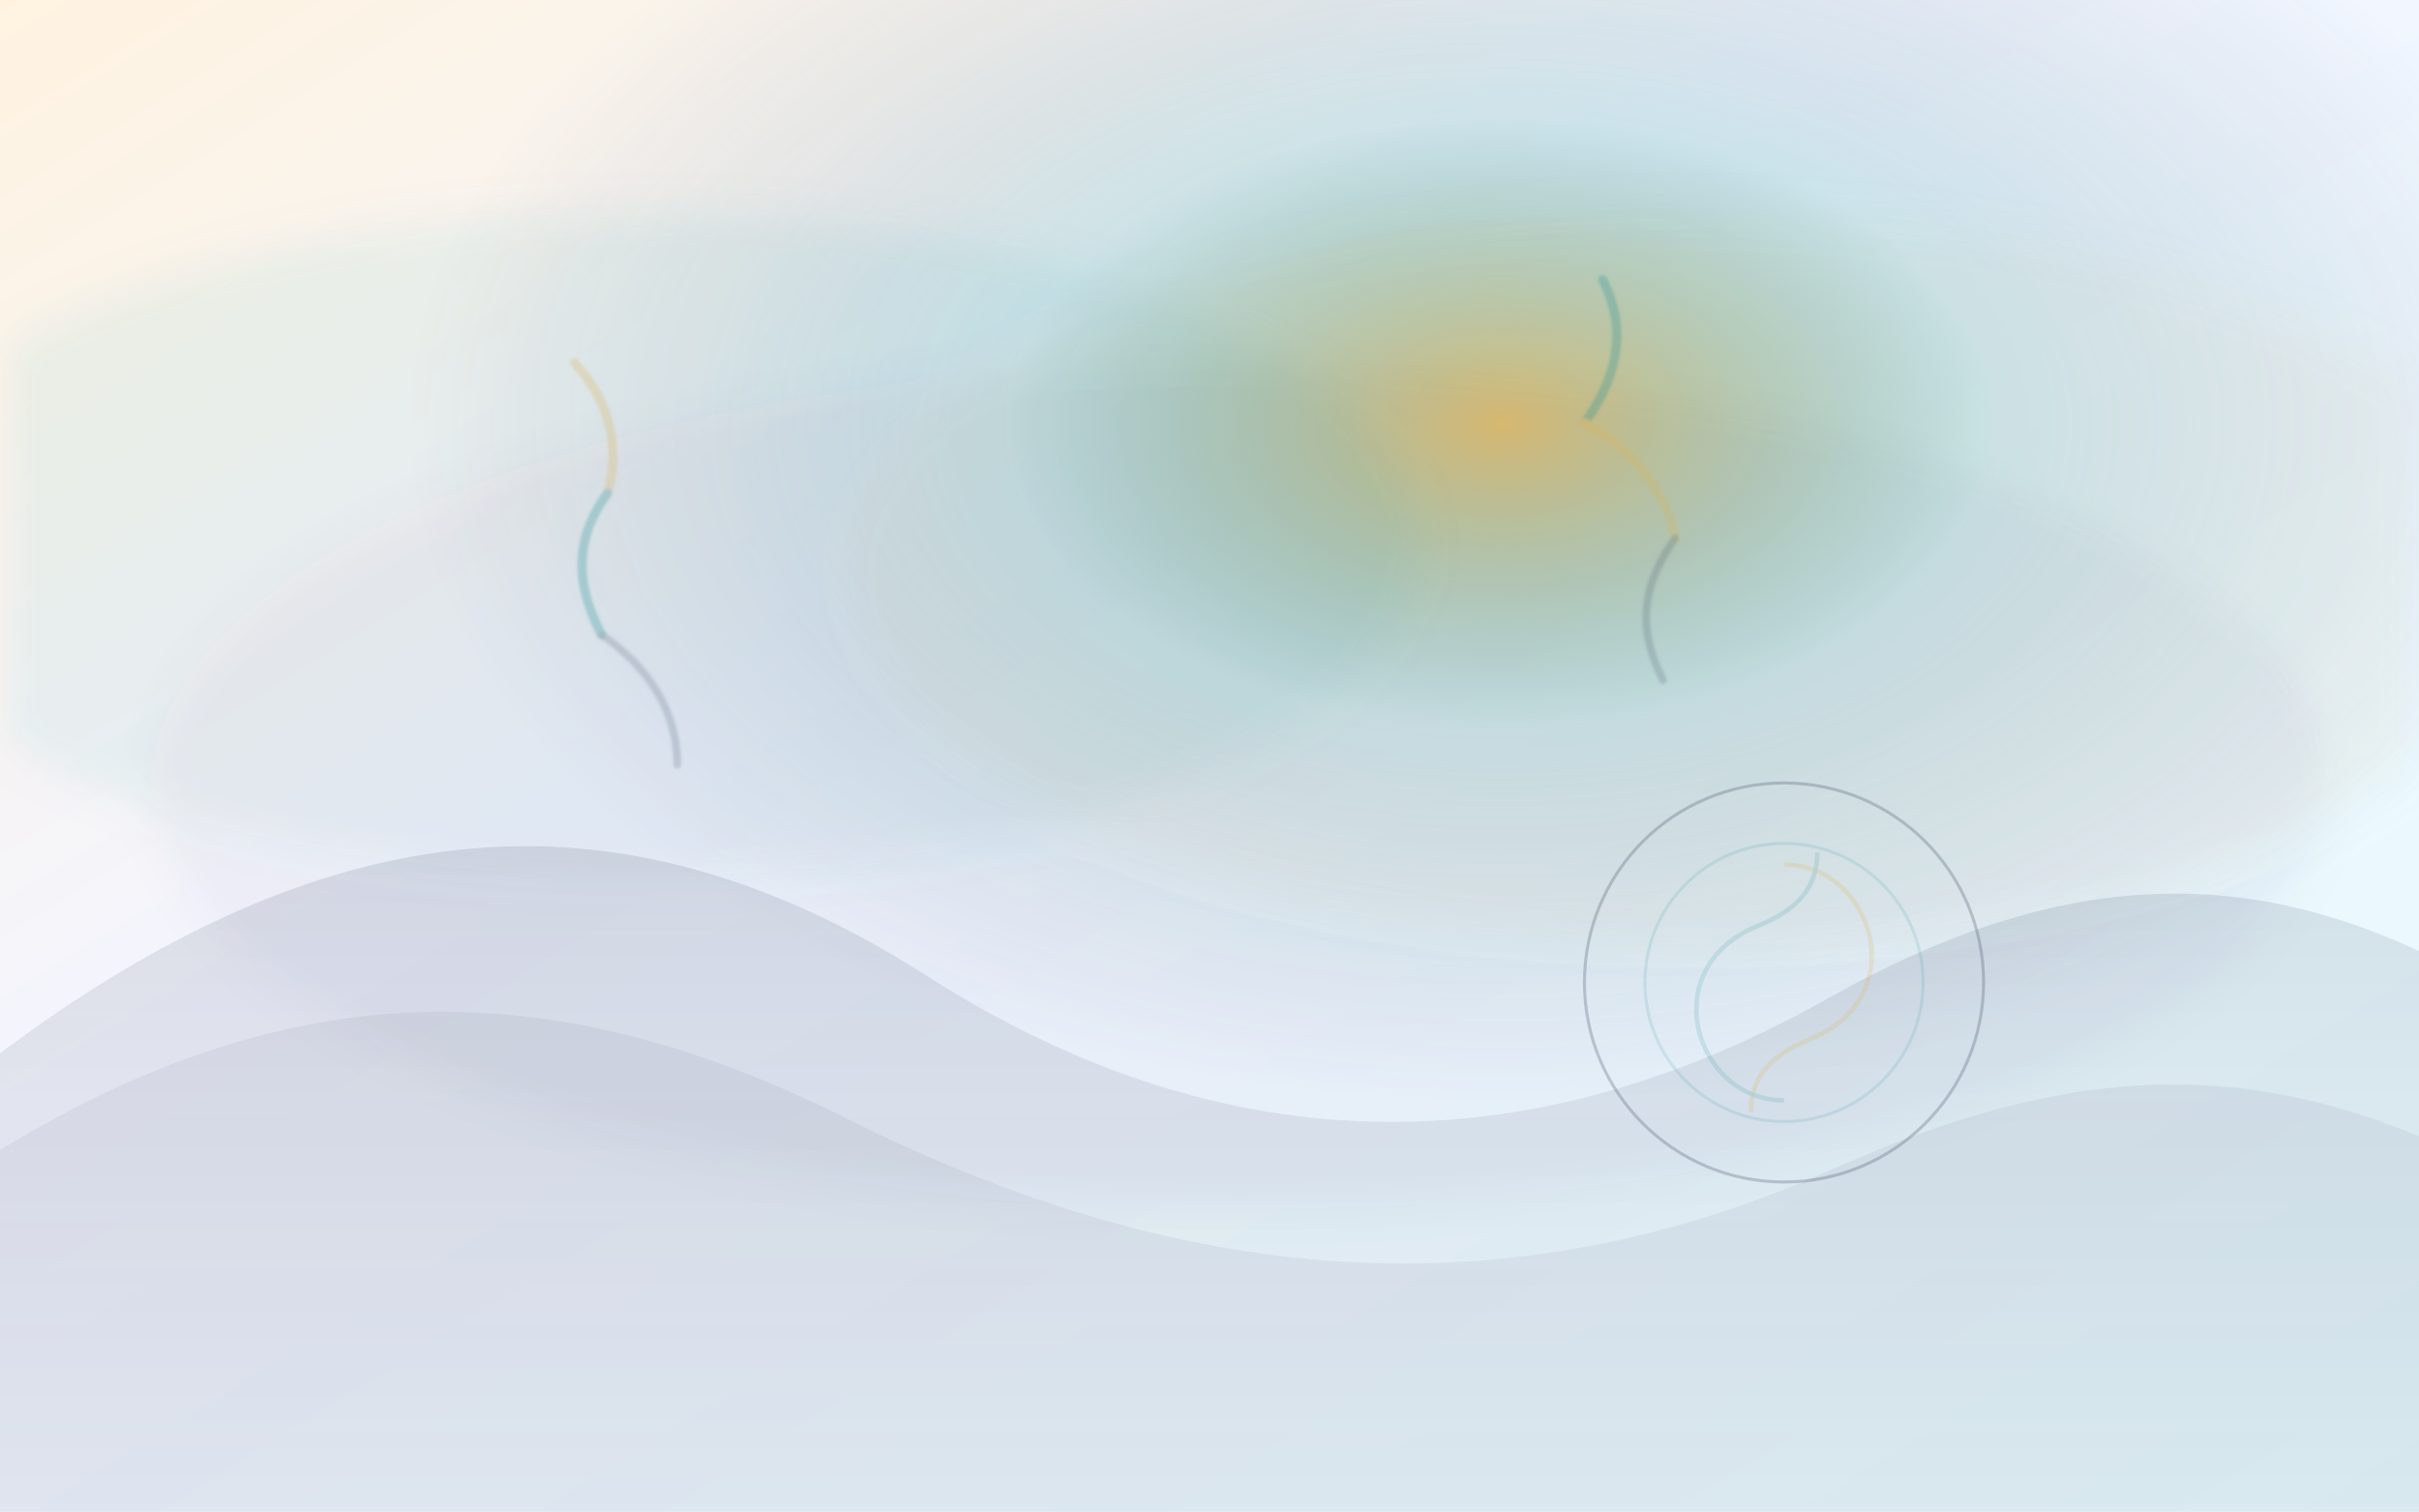
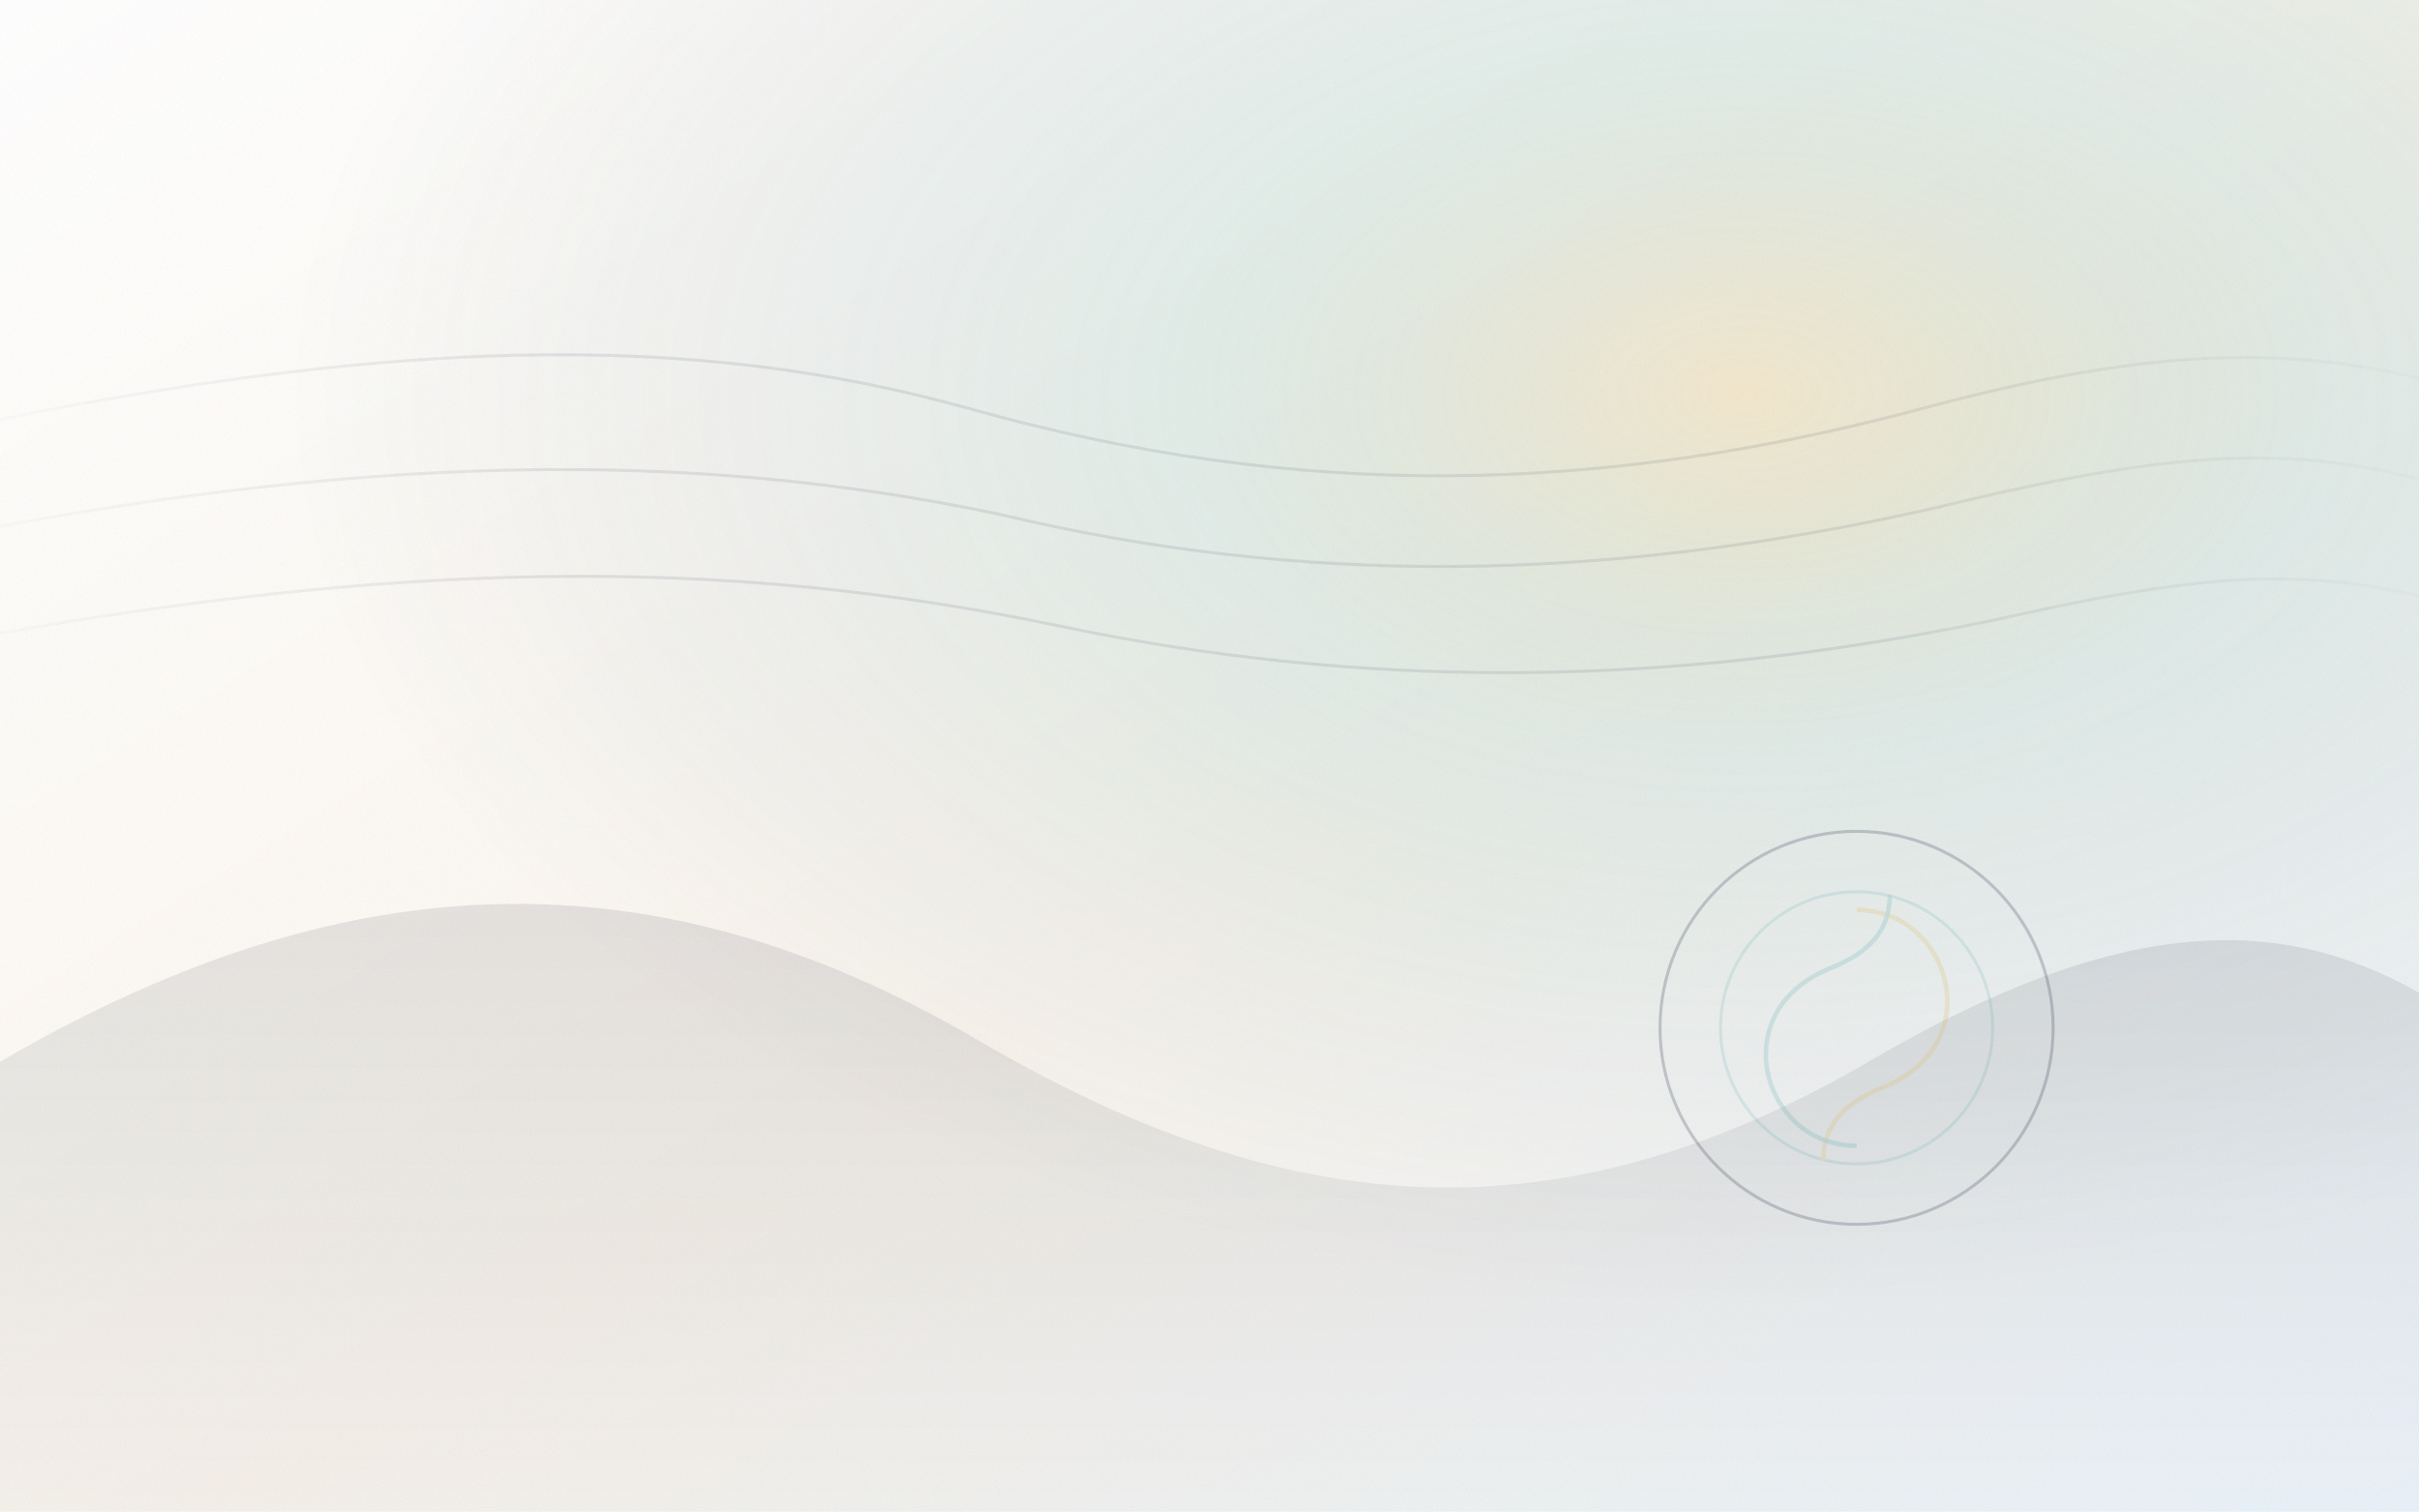
<svg xmlns="http://www.w3.org/2000/svg" width="1600" height="1000" viewBox="0 0 1600 1000">
  <defs>
-     <linearGradient id="bg" x1="0" x2="1" y1="0" y2="1">
-       <stop offset="0" stop-color="#fff3e0" />
-       <stop offset="0.38" stop-color="#f3f5ff" />
-       <stop offset="1" stop-color="#e7fbff" />
+     <linearGradient id="bg" x1="0" y1="0" x2="1" y2="1">
+       <stop offset="0" stop-color="#ffffff" />
+       <stop offset="0.55" stop-color="#fbf6ee" />
+       <stop offset="1" stop-color="#eef7ff" />
    </linearGradient>
-     <radialGradient id="sun" cx="62%" cy="28%" r="45%">
-       <stop offset="0" stop-color="#d9b45a" stop-opacity=".85" />
-       <stop offset="0.45" stop-color="#1f8f95" stop-opacity=".18" />
+     <radialGradient id="glow" cx="72%" cy="26%" r="60%">
+       <stop offset="0" stop-color="#d9b45a" stop-opacity=".25" />
+       <stop offset="0.4" stop-color="#1f8f95" stop-opacity=".12" />
      <stop offset="1" stop-color="#1f2a44" stop-opacity="0" />
    </radialGradient>
-     <linearGradient id="ridge" x1="0" x2="0" y1="0" y2="1">
-       <stop offset="0" stop-color="#1f2a44" stop-opacity=".12" />
-       <stop offset="1" stop-color="#1f2a44" stop-opacity=".02" />
+     <filter id="grain" x="-10%" y="-10%" width="120%" height="120%">
+       <feTurbulence type="fractalNoise" baseFrequency=".9" numOctaves="2" stitchTiles="stitch" />
+       <feColorMatrix type="matrix" values="         1 0 0 0 0         0 1 0 0 0         0 0 1 0 0         0 0 0 .08 0" />
+     </filter>
+     <linearGradient id="line" x1="0" y1="0" x2="1" y2="0">
+       <stop offset="0" stop-color="#1f2a44" stop-opacity="0" />
+       <stop offset="0.25" stop-color="#1f2a44" stop-opacity=".10" />
+       <stop offset="0.75" stop-color="#1f2a44" stop-opacity=".10" />
+       <stop offset="1" stop-color="#1f2a44" stop-opacity="0" />
    </linearGradient>
-     <filter id="soft" x="-10%" y="-10%" width="120%" height="120%">
-       <feGaussianBlur stdDeviation="14" />
-     </filter>
-     <filter id="ink" x="-10%" y="-10%" width="120%" height="120%">
-       <feGaussianBlur stdDeviation="1.2" />
-       <feColorMatrix type="matrix" values="         1 0 0 0 0         0 1 0 0 0         0 0 1 0 0         0 0 0 0.85 0" />
-     </filter>
+     <linearGradient id="ink" x1="0" y1="0" x2="0" y2="1">
+       <stop offset="0" stop-color="#111827" stop-opacity=".10" />
+       <stop offset="1" stop-color="#111827" stop-opacity=".02" />
+     </linearGradient>
  </defs>
  <rect width="1600" height="1000" fill="url(#bg)" />
-   <rect width="1600" height="1000" fill="url(#sun)" />
-   <g opacity=".55" filter="url(#soft)">
-     <ellipse cx="420" cy="360" rx="520" ry="220" fill="#1f8f95" opacity=".12" />
-     <ellipse cx="1120" cy="380" rx="560" ry="240" fill="#d9b45a" opacity=".10" />
-     <ellipse cx="820" cy="520" rx="720" ry="280" fill="#1f2a44" opacity=".06" />
+   <rect width="1600" height="1000" fill="url(#glow)" />
+   <rect width="1600" height="1000" filter="url(#grain)" opacity=".9" />
+   <g fill="none" stroke="url(#line)" stroke-width="2">
+     <path d="M-60 290 C260 220 460 220 640 270 C860 332 1060 328 1280 268 C1440 226 1540 226 1660 268" />
+     <path d="M-60 360 C240 298 460 298 660 340 C860 388 1060 386 1280 336 C1460 292 1540 292 1660 336" />
+     <path d="M-60 430 C260 368 480 368 700 414 C900 456 1100 456 1320 410 C1480 374 1540 374 1660 410" />
  </g>
-   <path d="M-30,720 C220,520 420,520 620,650 C780,750 980,790 1210,660 C1370,570 1500,570 1640,650 L1640,1020 L-30,1020 Z" fill="url(#ridge)" />
-   <path d="M-30,780 C180,640 360,640 560,740 C760,840 980,880 1220,770 C1380,700 1500,700 1640,770 L1640,1020 L-30,1020 Z" fill="#1f2a44" opacity=".06" />
-   <g opacity=".34" filter="url(#ink)">
-     <path d="M1060 185 C1078 220 1068 252 1048 280" fill="none" stroke="#1f8f95" stroke-width="6" stroke-linecap="round" />
-     <path d="M1048 280 C1078 296 1102 324 1108 356" fill="none" stroke="#d9b45a" stroke-width="6" stroke-linecap="round" />
-     <path d="M1108 356 C1084 390 1084 418 1100 450" fill="none" stroke="#1f2a44" stroke-width="5" stroke-linecap="round" opacity=".55" />
-     <path d="M380 240 C404 266 410 296 402 326" fill="none" stroke="#d9b45a" stroke-width="6" stroke-linecap="round" />
-     <path d="M402 326 C380 356 380 386 398 420" fill="none" stroke="#1f8f95" stroke-width="6" stroke-linecap="round" />
-     <path d="M398 420 C430 442 448 472 448 506" fill="none" stroke="#1f2a44" stroke-width="5" stroke-linecap="round" opacity=".55" />
-   </g>
-   <g transform="translate(1180 650)" opacity=".22">
-     <circle cx="0" cy="0" r="132" fill="none" stroke="#1f2a44" stroke-width="2" />
-     <circle cx="0" cy="0" r="92" fill="none" stroke="#1f8f95" stroke-width="2" opacity=".6" />
-     <path d="M0 -78 C36 -78 58 -46 58 -18 C58 8 42 28 16 38 C-8 48 -22 62 -22 86" fill="none" stroke="#d9b45a" stroke-width="3" />
-     <path d="M0 78 C-36 78 -58 46 -58 18 C-58 -8 -42 -28 -16 -38 C8 -48 22 -62 22 -86" fill="none" stroke="#1f8f95" stroke-width="3" opacity=".7" />
+   <path d="M-60,740 C210,560 430,560 650,690 C840,800 1020,830 1240,700 C1420,596 1540,596 1660,700 L1660,1040 L-60,1040 Z" fill="url(#ink)" />
+   <g transform="translate(1228 680)" opacity=".22">
+     <circle cx="0" cy="0" r="130" fill="none" stroke="#1f2a44" stroke-width="2" />
+     <circle cx="0" cy="0" r="90" fill="none" stroke="#1f8f95" stroke-width="2" opacity=".55" />
+     <path d="M0 -78 C38 -78 60 -46 60 -18 C60 10 42 30 16 40 C-8 50 -22 64 -22 88" fill="none" stroke="#d9b45a" stroke-width="3" />
+     <path d="M0 78 C-38 78 -60 46 -60 18 C-60 -10 -42 -30 -16 -40 C8 -50 22 -64 22 -88" fill="none" stroke="#1f8f95" stroke-width="3" opacity=".7" />
  </g>
</svg>
